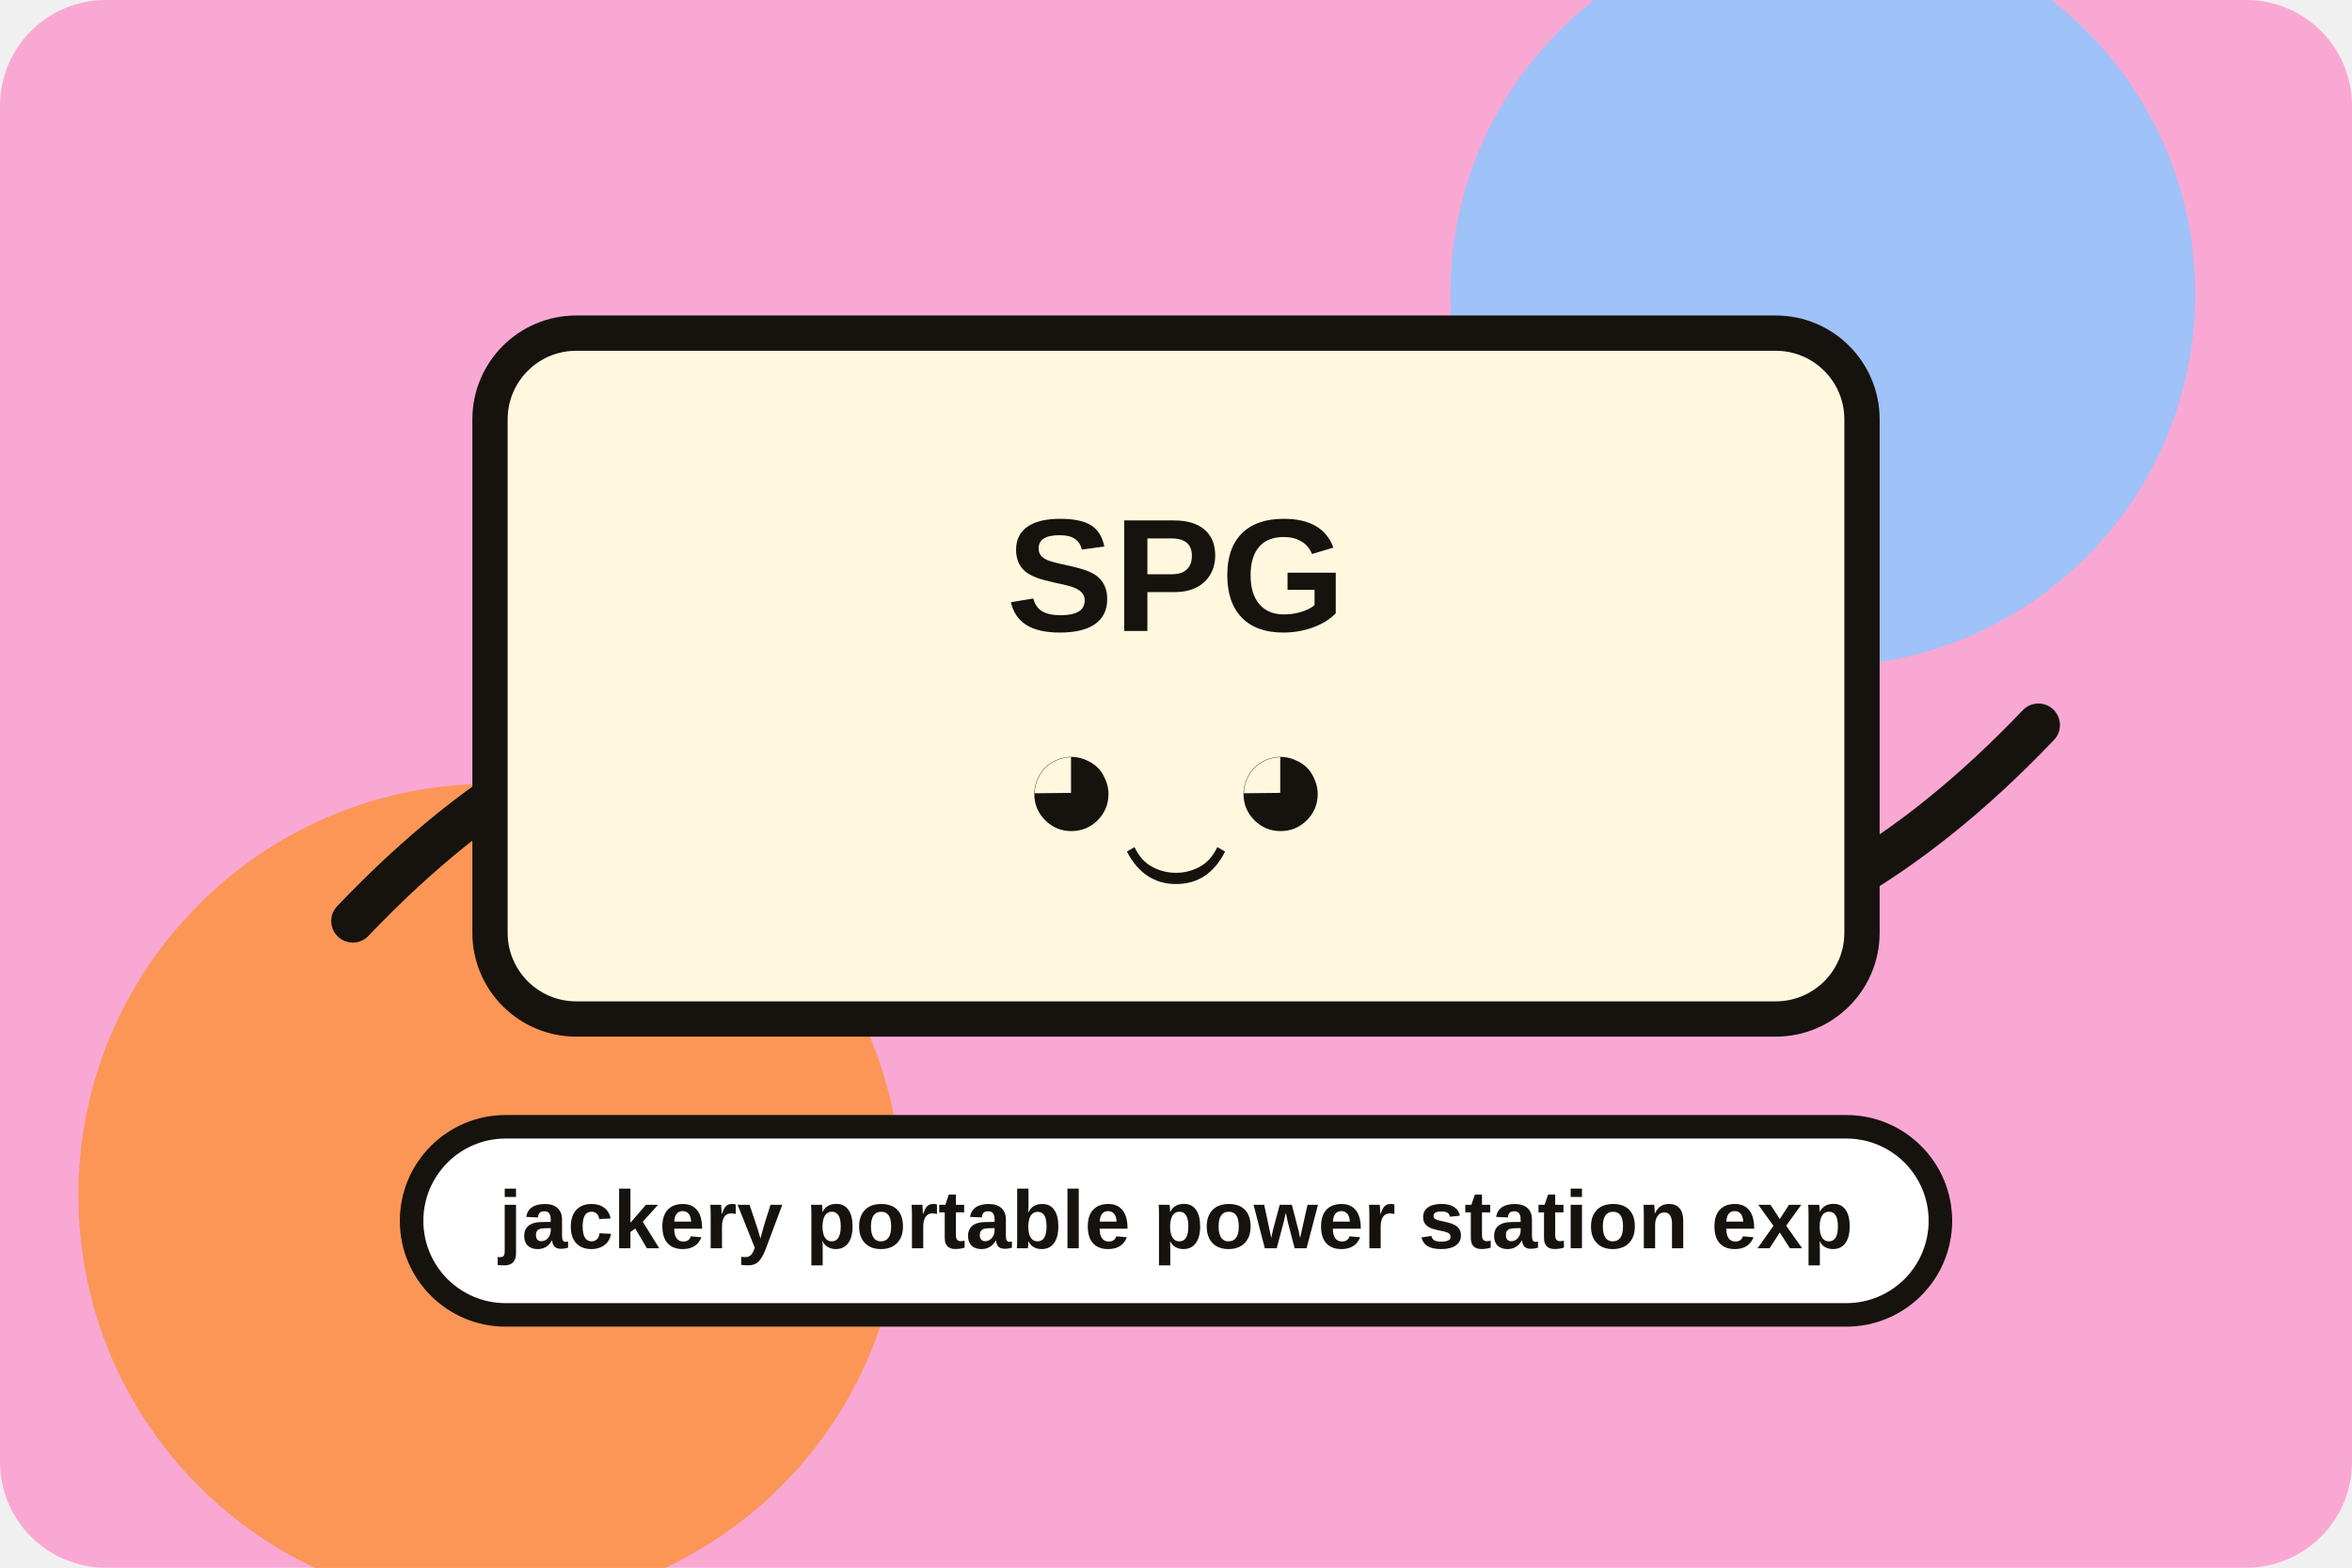
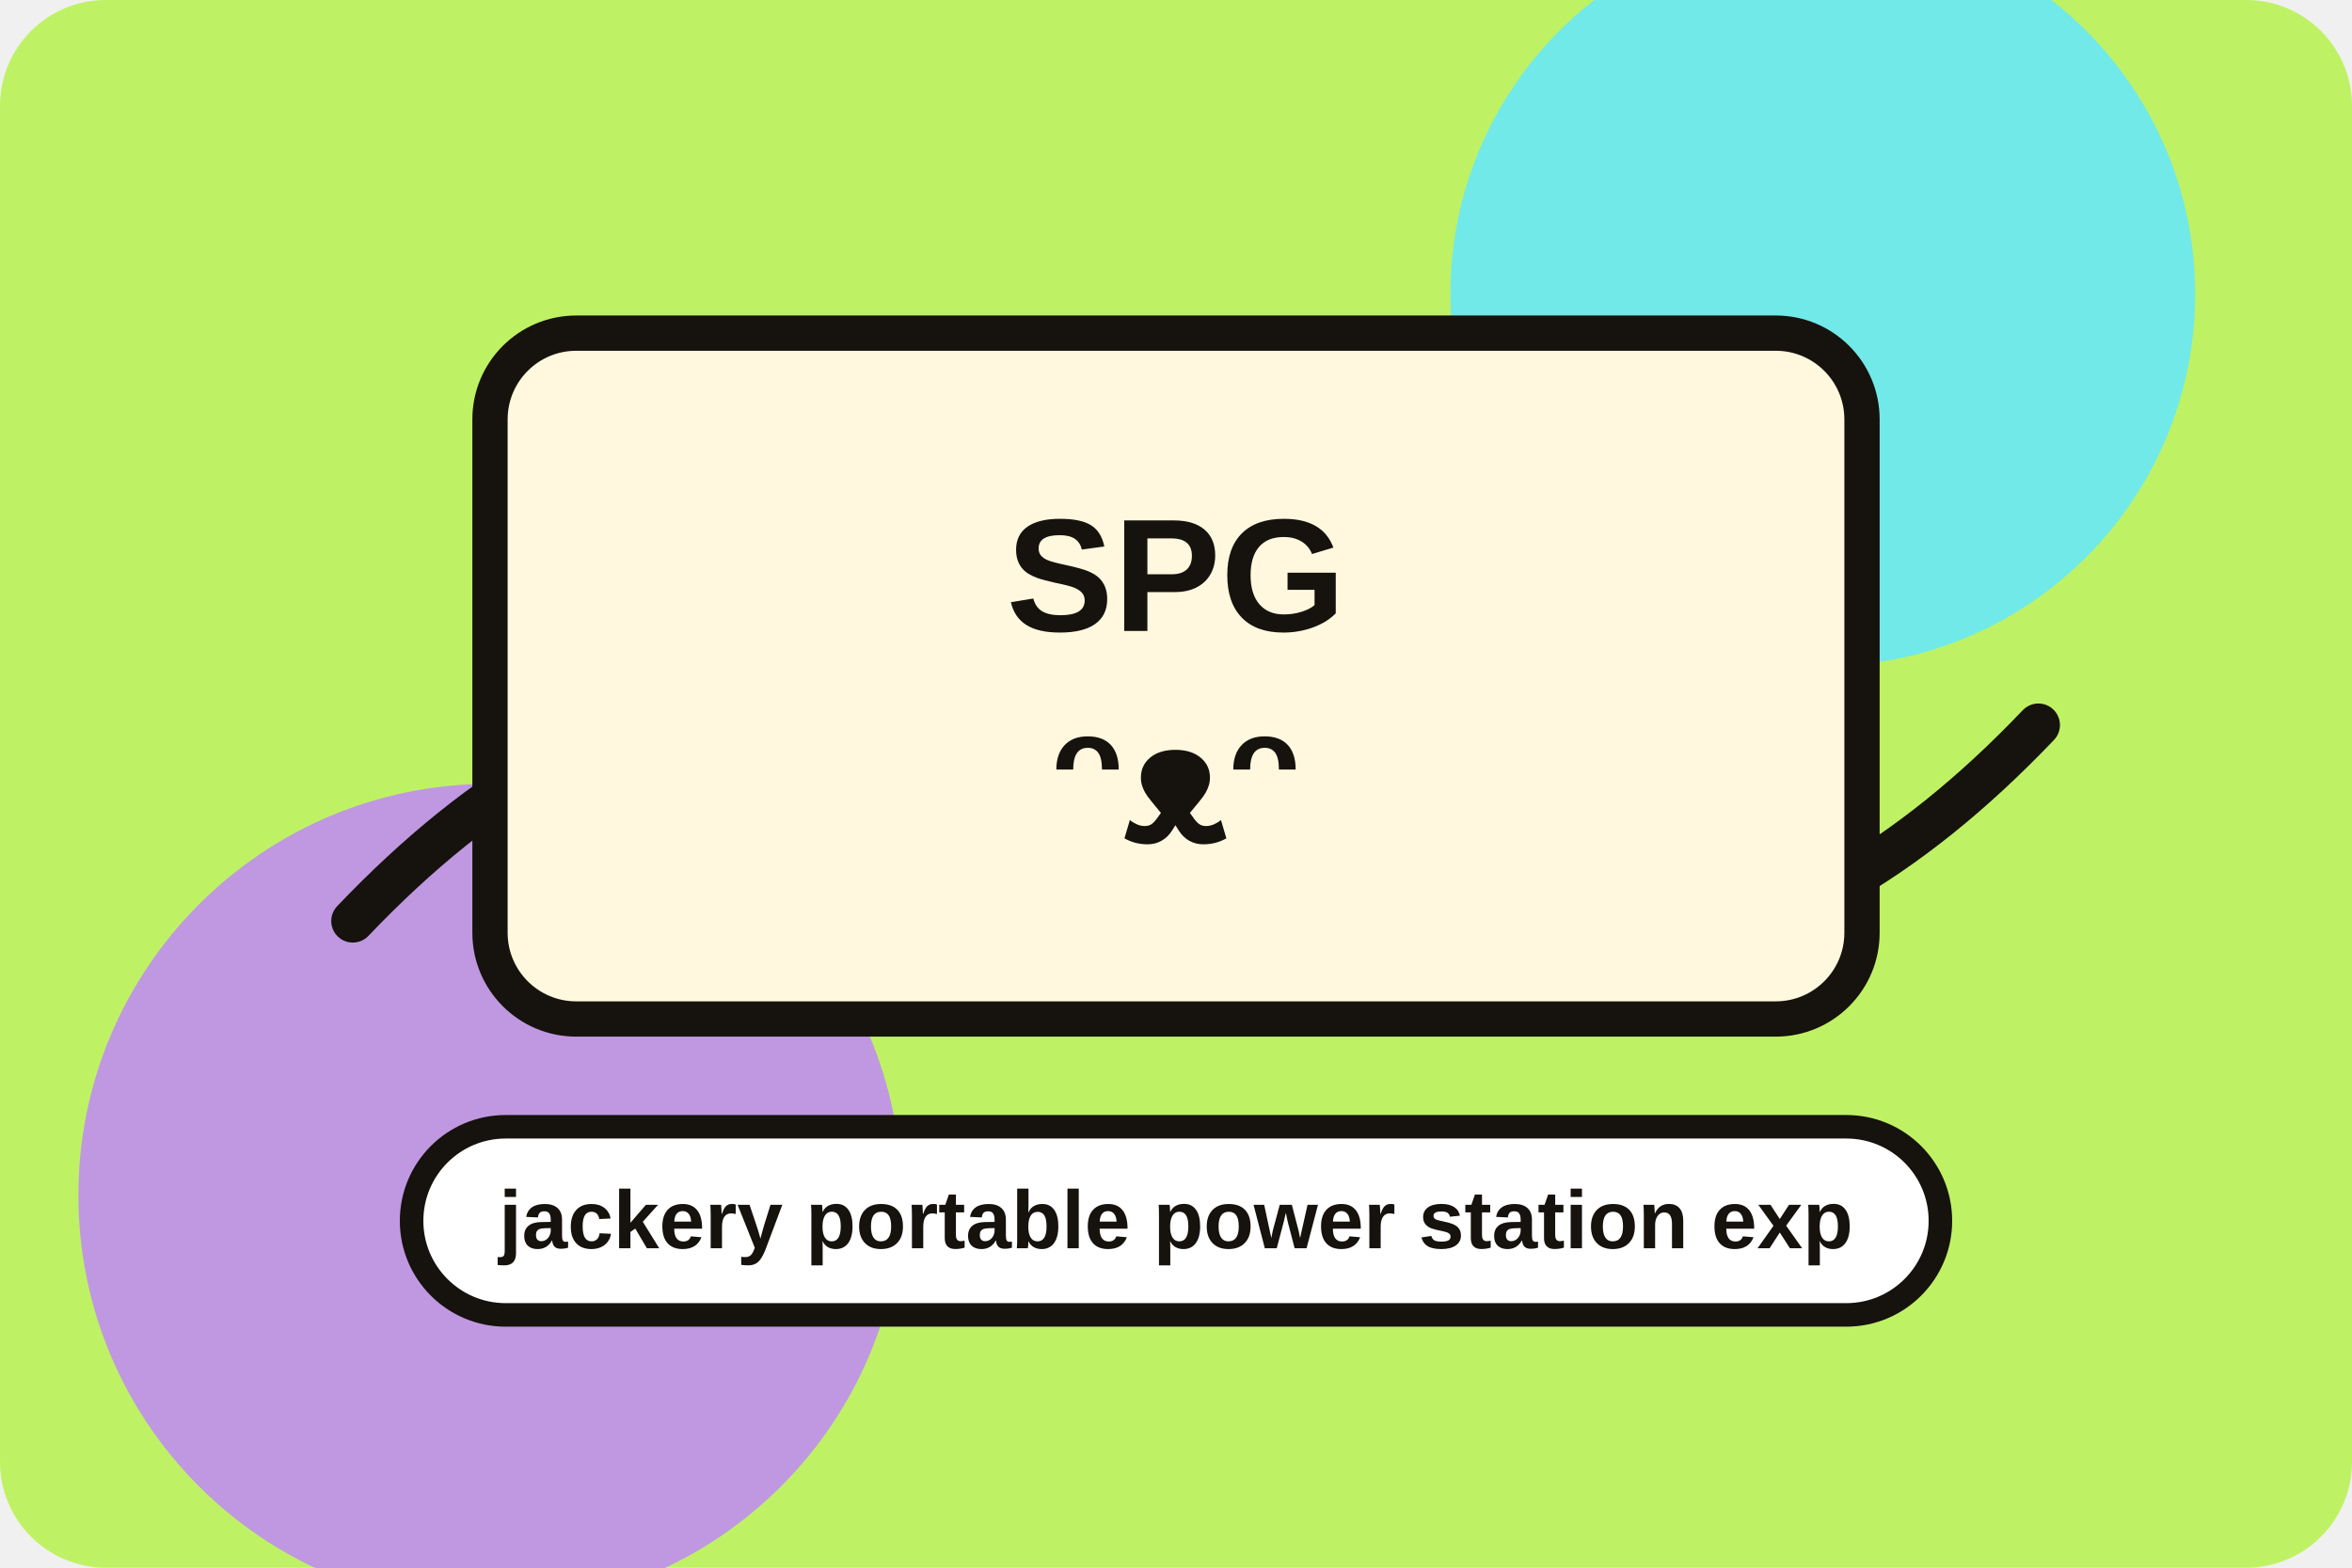
<svg xmlns="http://www.w3.org/2000/svg" viewBox="0 0 1200 800" role="img" aria-label="Original StuffPrettyGood cartoon image for jackery portable power station explorer 300 on Amazon">
-   <rect width="1200" height="800" rx="54" fill="#f9a8d4" />
-   <circle cx="930" cy="150" r="190" fill="#93c5fd" opacity=".88" />
-   <circle cx="250" cy="610" r="210" fill="#fb923c" opacity=".82" />
+   <rect width="1200" height="800" rx="54" fill="#bef264" />
+   <circle cx="930" cy="150" r="190" fill="#67e8f9" opacity=".88" />
+   <circle cx="250" cy="610" r="210" fill="#c084fc" opacity=".82" />
  <path d="M180 470 Q380 260 610 420 T1040 370" fill="none" stroke="#16120d" stroke-width="22" stroke-linecap="round" />
  <rect x="250" y="170" width="700" height="350" rx="44" fill="#fff8df" stroke="#16120d" stroke-width="18" />
  <text x="600" y="322" text-anchor="middle" font-size="82" font-family="Arial, sans-serif" font-weight="900" fill="#16120d">SPG</text>
-   <text x="600" y="430" text-anchor="middle" font-size="88" font-family="Arial, sans-serif" font-weight="900" fill="#16120d">◕‿◕</text>
+   <text x="600" y="430" text-anchor="middle" font-size="88" font-family="Arial, sans-serif" font-weight="900" fill="#16120d">ᵔᴥᵔ</text>
  <rect x="210" y="575" width="780" height="96" rx="48" fill="#ffffff" stroke="#16120d" stroke-width="12" />
  <text x="600" y="637" text-anchor="middle" font-size="42" font-family="Arial, sans-serif" font-weight="900" fill="#16120d">jackery portable power station exp</text>
</svg>
